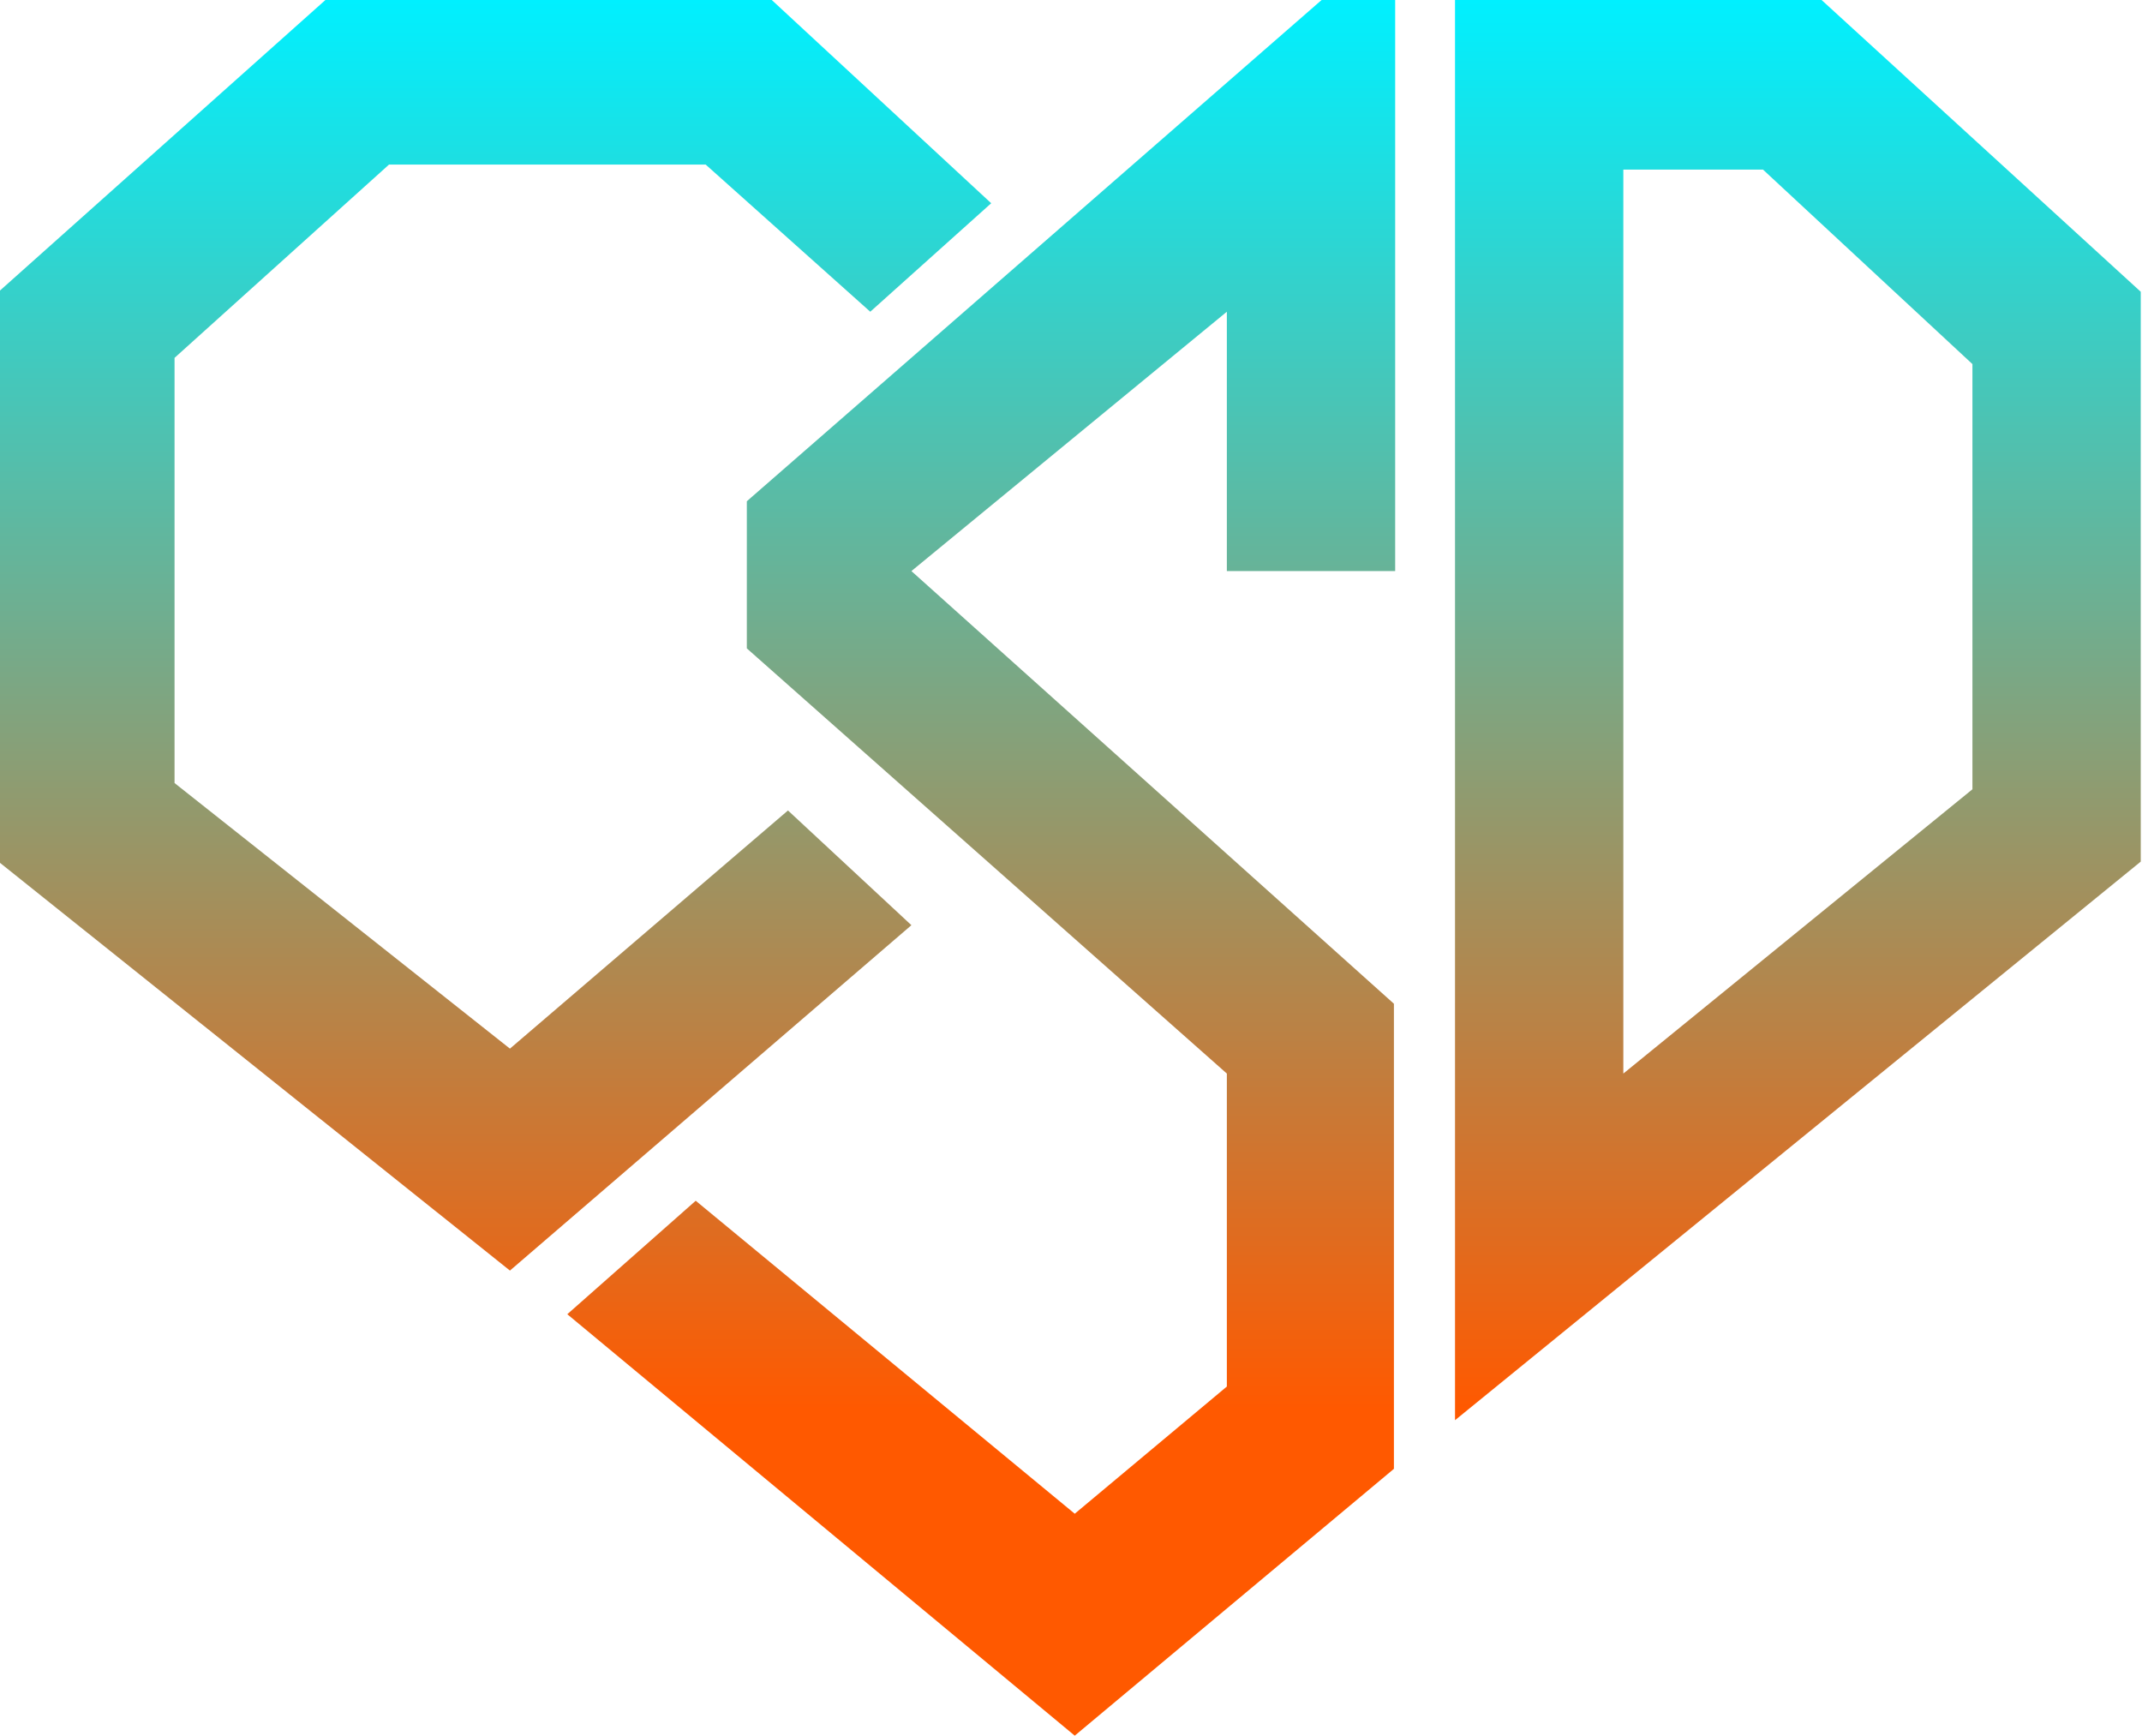
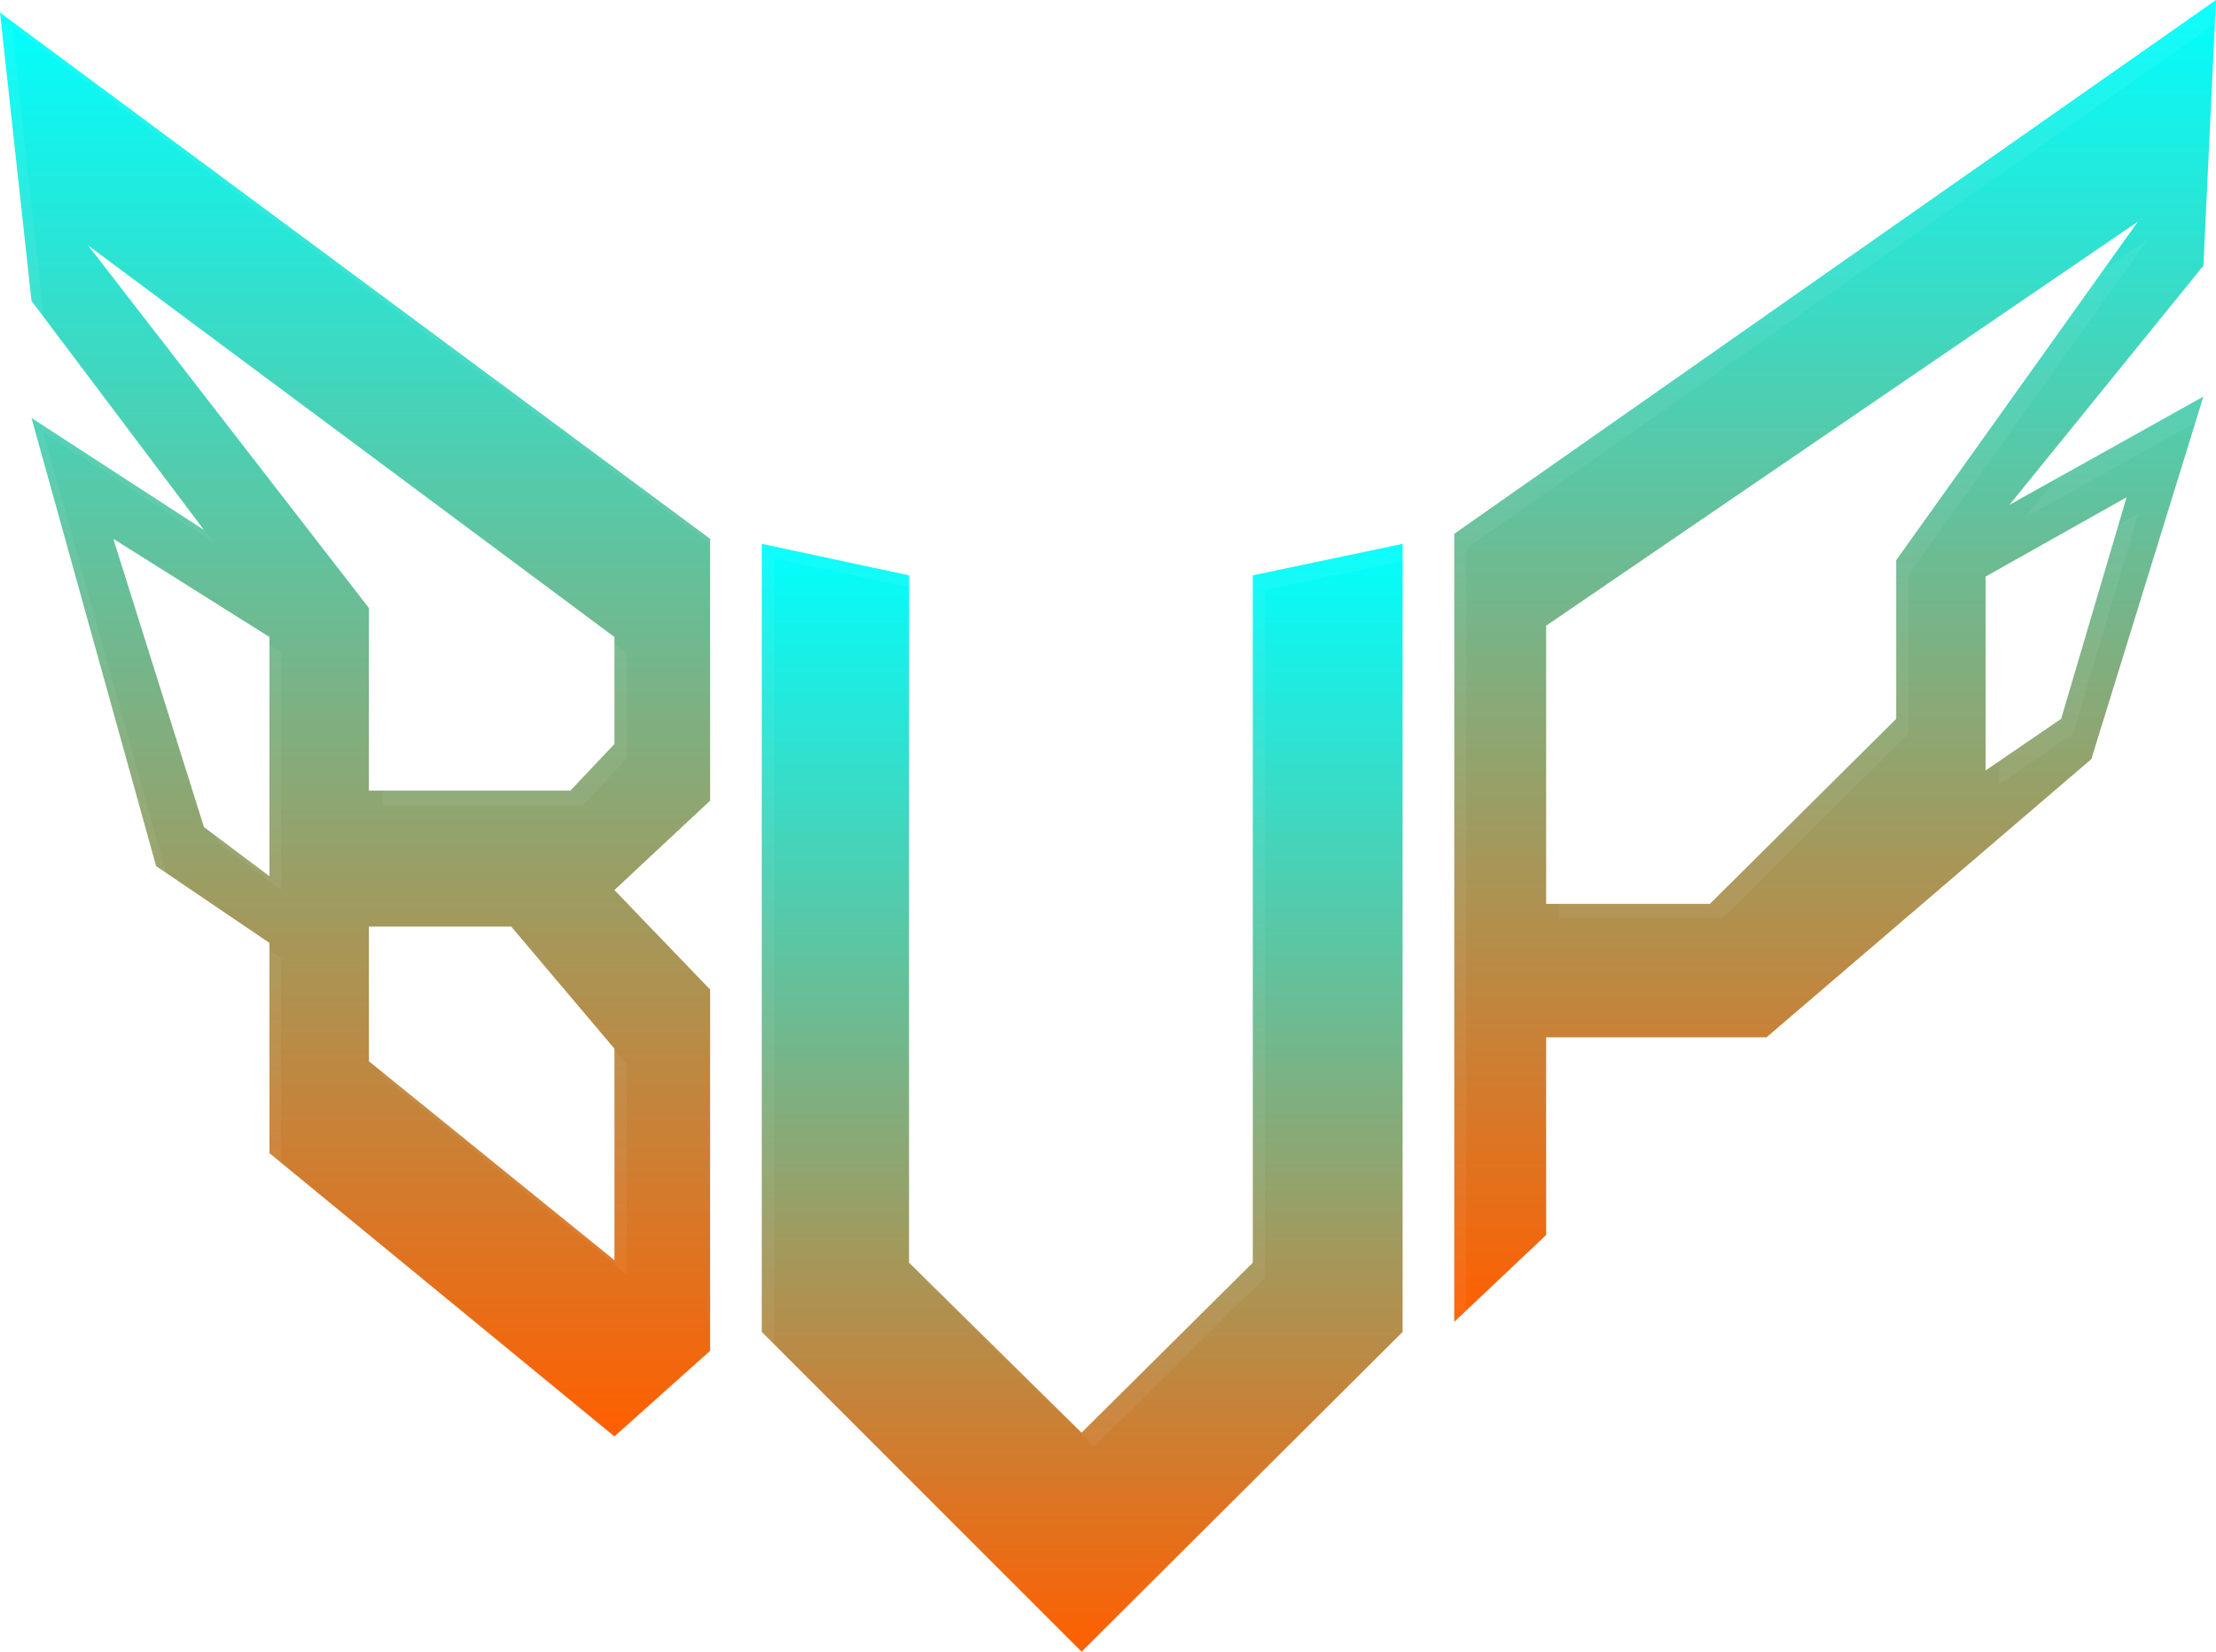
- <svg xmlns="http://www.w3.org/2000/svg" width="859" height="696" viewBox="0 0 859 696" fill="none">
-   <path d="M349 125L397.5 81.5L309.5 0H130.5L0 116.5V346L204.5 509.5L285 440.25L365.5 371L316 325L204.5 420.5L70 314V143.5L156 66H283L349 125Z" fill="url(#paint0_linear_33_27)" />
-   <path d="M492 229V125L365.5 229L559 402.5V589L431 696L227.5 527L279 481.5L431 607L492 556V430.5L299.5 260V201L530 0H559.5V229H492Z" fill="url(#paint1_linear_33_27)" />
-   <path fill-rule="evenodd" clip-rule="evenodd" d="M583.5 569.5V0H730.5L858.5 117V345.5L583.5 569.5ZM707 68H651V430.5L791 316.5V146L707 68Z" fill="url(#paint2_linear_33_27)" />
+ <svg xmlns="http://www.w3.org/2000/svg" width="880" height="656" viewBox="0 0 880 656" fill="none">
+   <g filter="url(#filter0_i_52_23)">
+     <path d="M302.5 216L361 228.5V501.5L429.5 569L497.5 501.5V228.5L557 216V529L429.5 656L302.5 529V216Z" fill="url(#paint0_linear_52_23)" />
+     <path fill-rule="evenodd" clip-rule="evenodd" d="M577.5 212V525L614 490.5V412H701.5L830.5 301.5L875 157.5L798 200.5L875 105.5L880 0L577.5 212ZM844.5 197.5L788.5 229V306L818.5 285.5L844.5 197.5ZM614 359V248.5L849 88L753 222.5V285.5L679 359H614Z" fill="url(#paint1_linear_52_23)" />
+     <path fill-rule="evenodd" clip-rule="evenodd" d="M0 5L12.5 119.5L81 210.5L12.5 166L62 344L107 374.5V458L244 570.5L282 536.5V393L244 353.5L282 318V214L0 5ZM146.5 241.5L35 97.5L244 253V295.5L226.5 314H146.5V241.5ZM81 328.5L45 214L107 253V348L81 328.5ZM203 368H146.5V421.5L244 500.5V416.5L203 368Z" fill="url(#paint2_linear_52_23)" />
+   </g>
  <defs>
-     <linearGradient id="paint0_linear_33_27" x1="429.25" y1="0" x2="429.25" y2="696" gradientUnits="userSpaceOnUse">
-       <stop stop-color="#00F0FF" />
-       <stop offset="0.812" stop-color="#FF5900" />
+     <filter id="filter0_i_52_23" x="0" y="0" width="880" height="656" filterUnits="userSpaceOnUse" color-interpolation-filters="sRGB">
+       <feFlood flood-opacity="0" result="BackgroundImageFix" />
+       <feBlend mode="normal" in="SourceGraphic" in2="BackgroundImageFix" result="shape" />
+       <feColorMatrix in="SourceAlpha" type="matrix" values="0 0 0 0 0 0 0 0 0 0 0 0 0 0 0 0 0 0 127 0" result="hardAlpha" />
+       <feOffset dx="5" dy="6" />
+       <feComposite in2="hardAlpha" operator="arithmetic" k2="-1" k3="1" />
+       <feColorMatrix type="matrix" values="0 0 0 0 1 0 0 0 0 1 0 0 0 0 1 0 0 0 0.05 0" />
+       <feBlend mode="normal" in2="shape" result="effect1_innerShadow_52_23" />
+     </filter>
+     <linearGradient id="paint0_linear_52_23" x1="429.75" y1="216" x2="429.75" y2="656" gradientUnits="userSpaceOnUse">
+       <stop stop-color="#00FFFF" />
+       <stop offset="1" stop-color="#FF5F00" />
    </linearGradient>
-     <linearGradient id="paint1_linear_33_27" x1="429.25" y1="0" x2="429.25" y2="696" gradientUnits="userSpaceOnUse">
-       <stop stop-color="#00F0FF" />
-       <stop offset="0.812" stop-color="#FF5900" />
+     <linearGradient id="paint1_linear_52_23" x1="728.75" y1="0" x2="728.75" y2="525" gradientUnits="userSpaceOnUse">
+       <stop stop-color="#00FFFF" />
+       <stop offset="1" stop-color="#FF5F00" />
    </linearGradient>
-     <linearGradient id="paint2_linear_33_27" x1="429.25" y1="0" x2="429.25" y2="696" gradientUnits="userSpaceOnUse">
-       <stop stop-color="#00F0FF" />
-       <stop offset="0.812" stop-color="#FF5900" />
+     <linearGradient id="paint2_linear_52_23" x1="141" y1="5" x2="141" y2="570.5" gradientUnits="userSpaceOnUse">
+       <stop stop-color="#00FFFF" />
+       <stop offset="1" stop-color="#FF5F00" />
    </linearGradient>
  </defs>
</svg>
